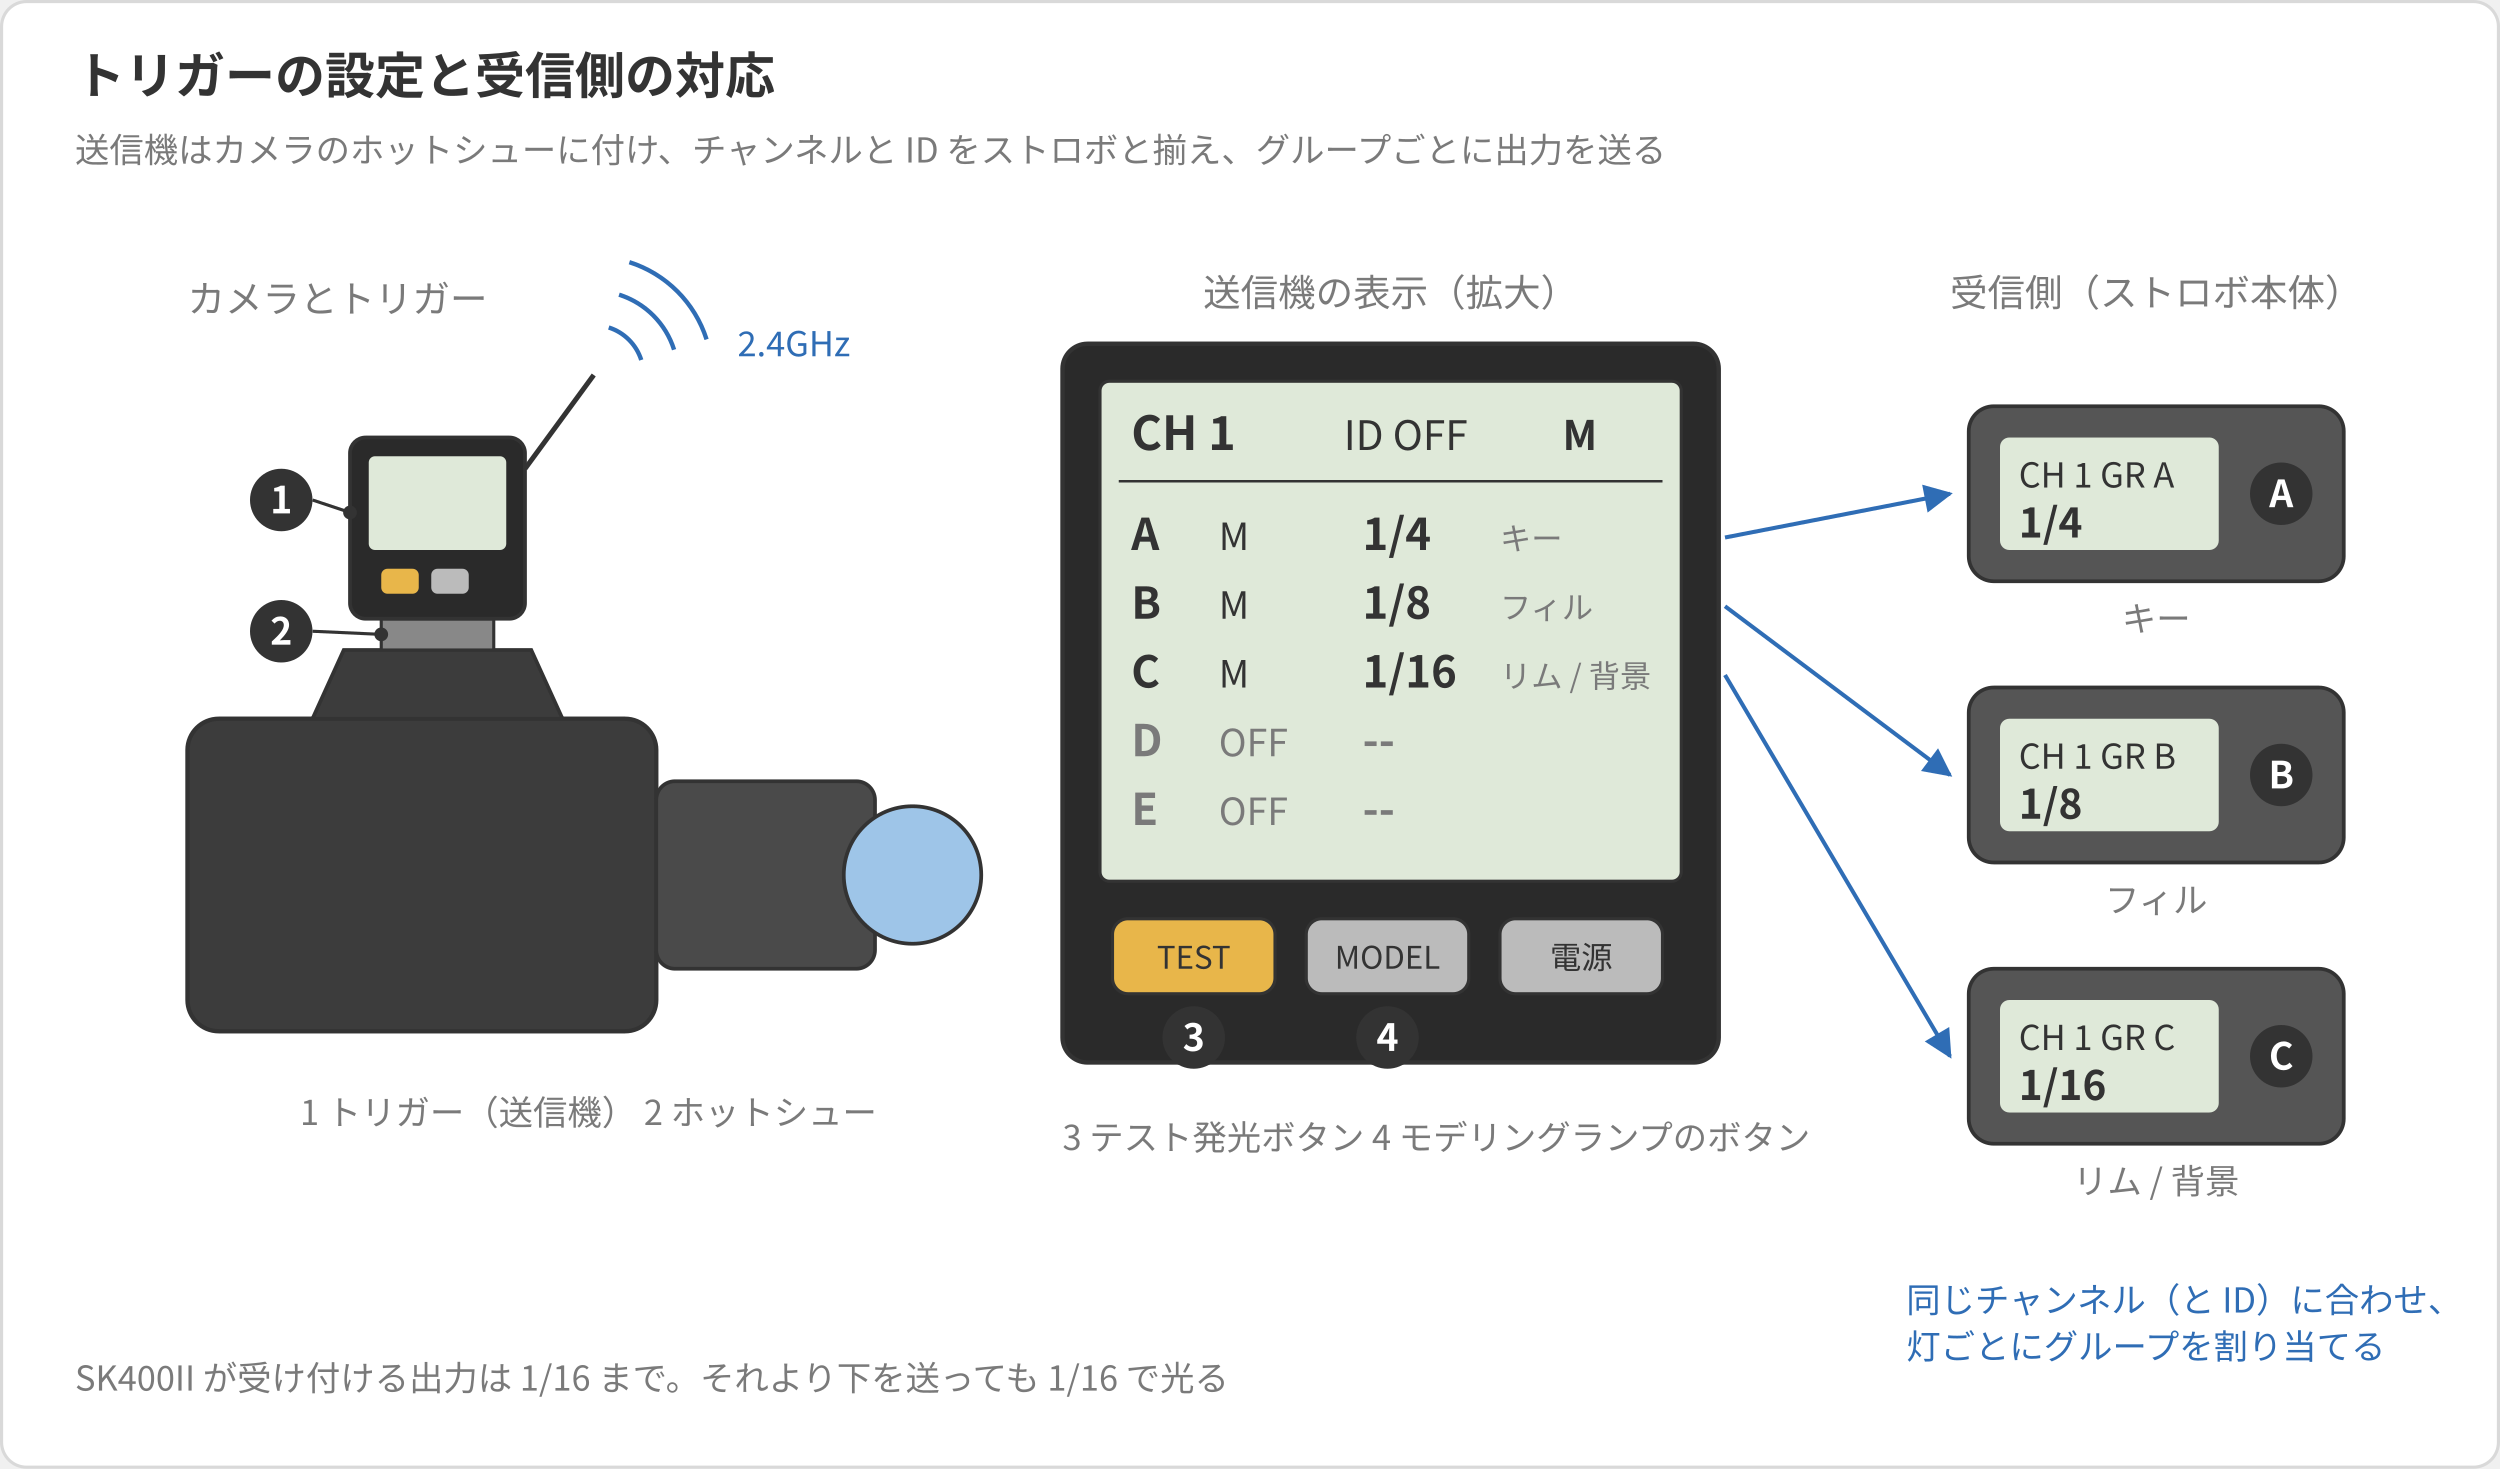
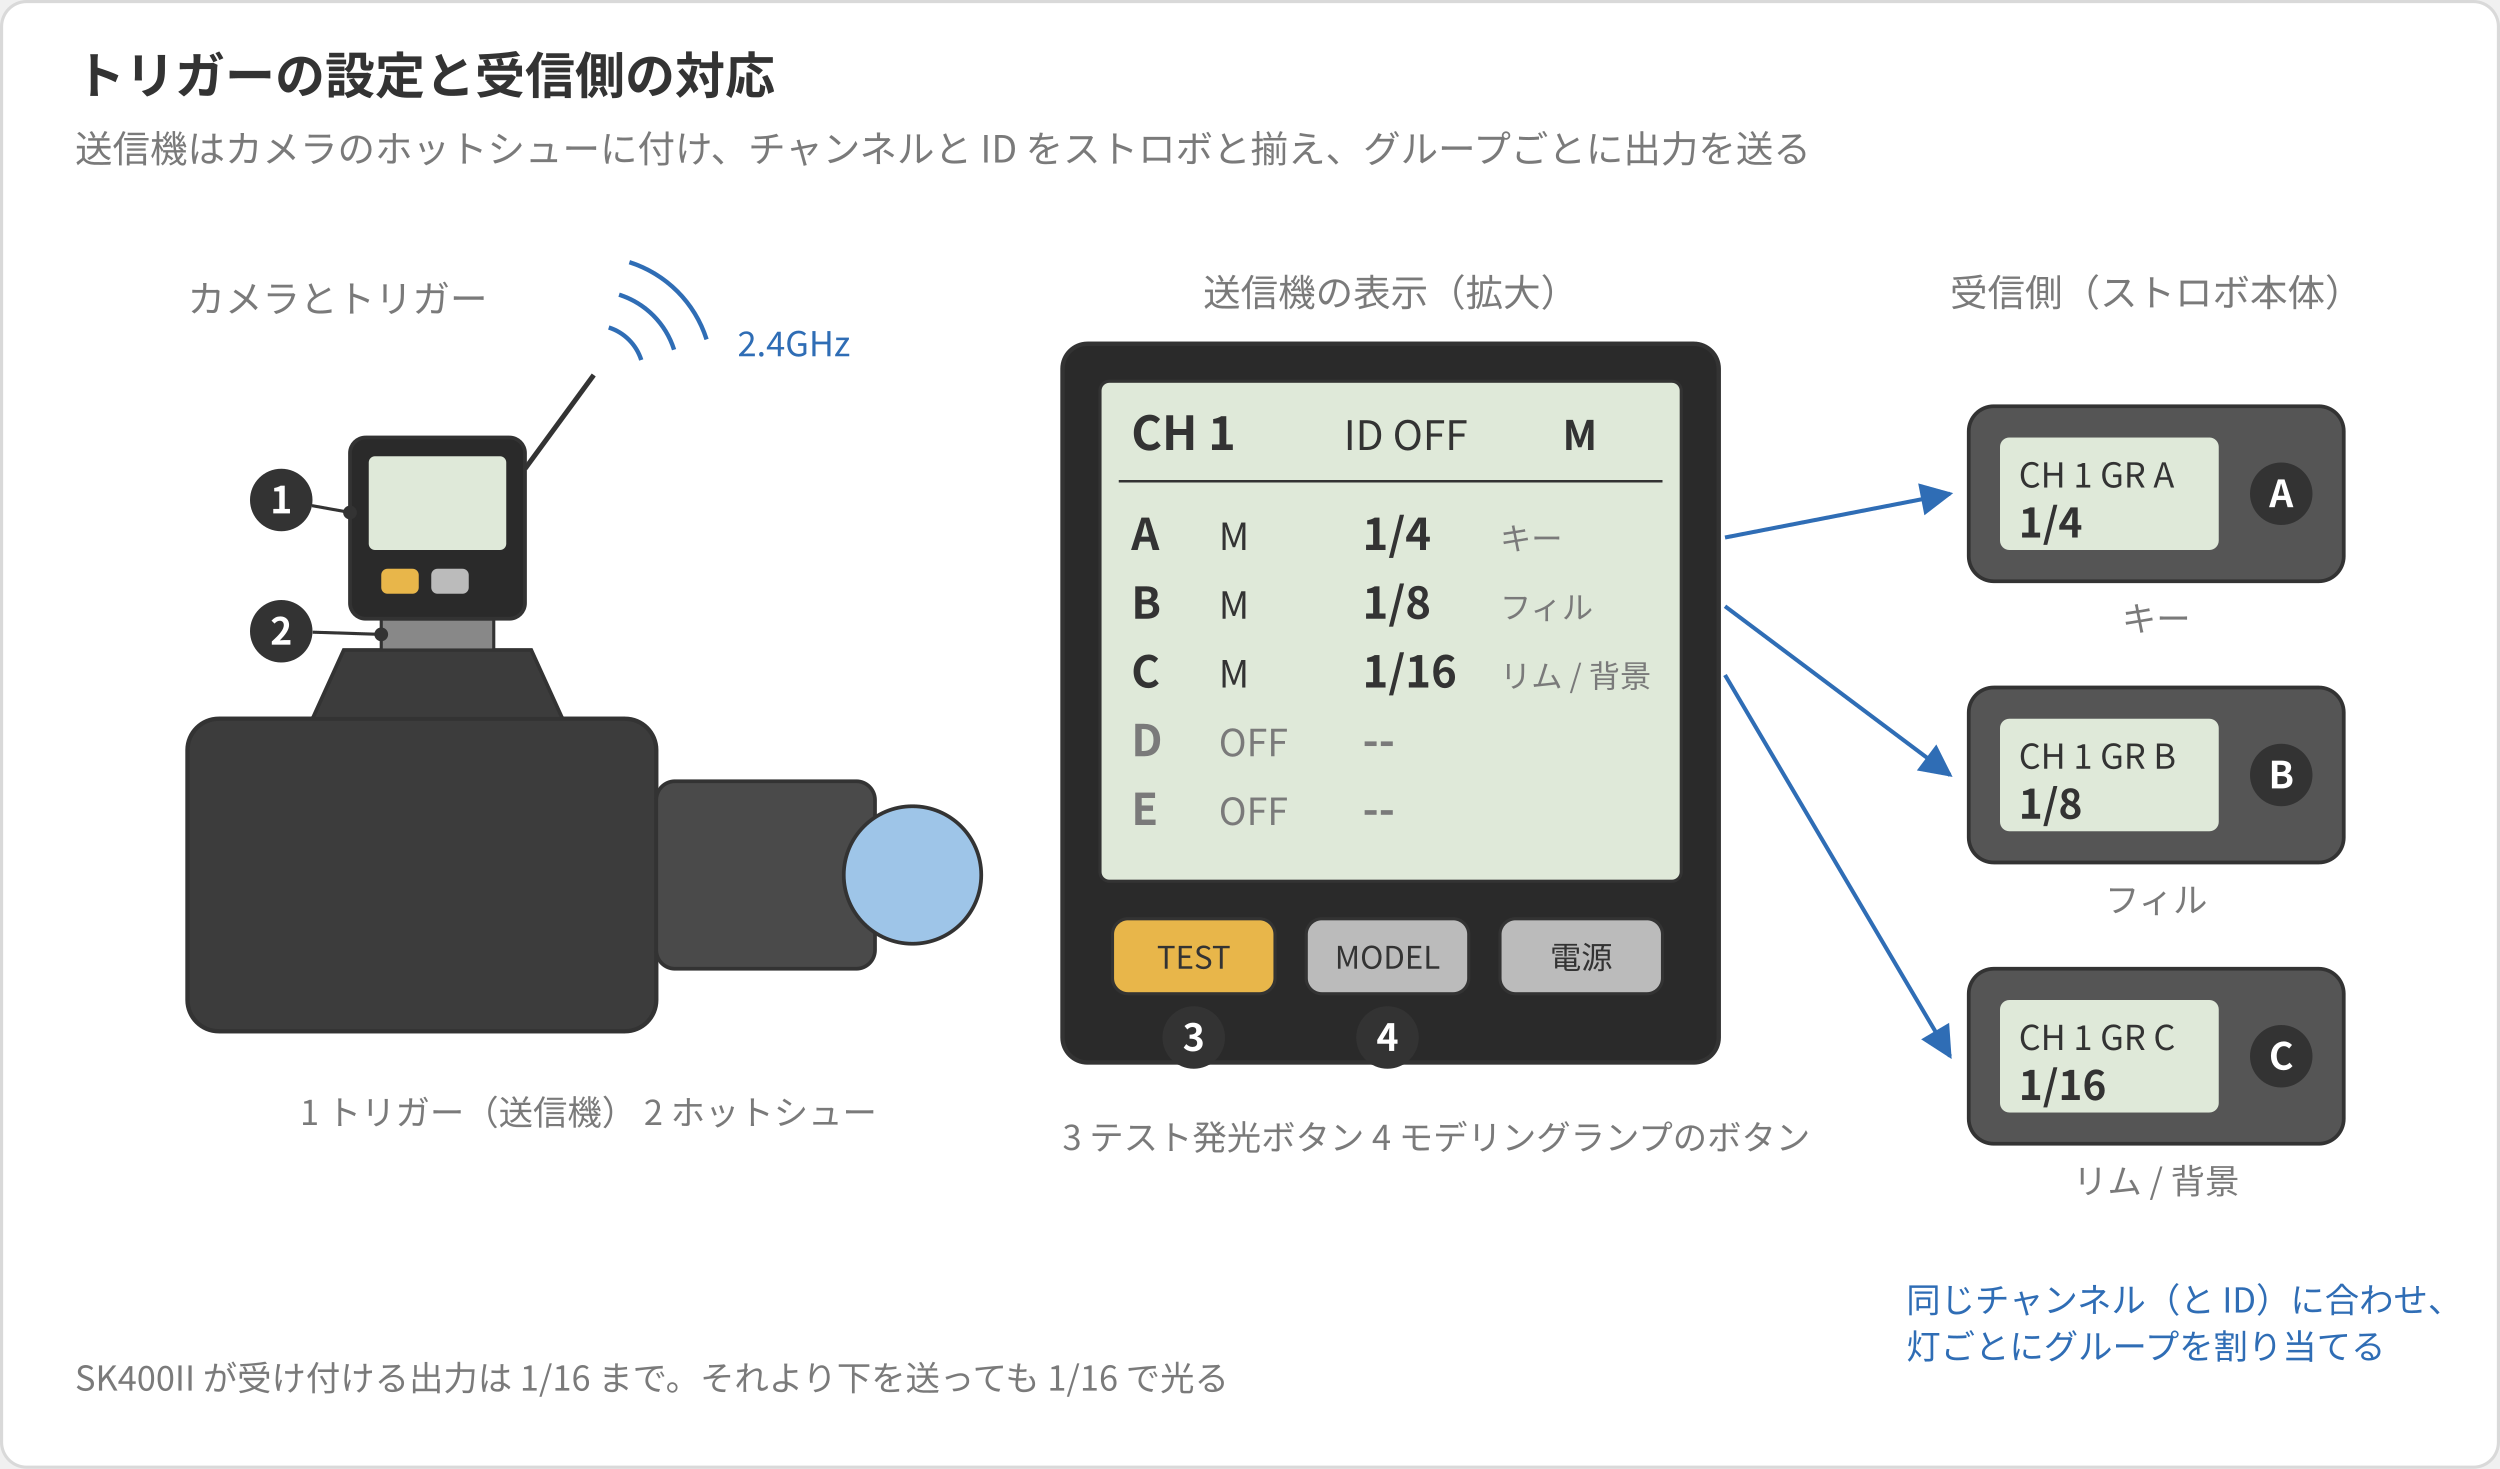
<svg xmlns="http://www.w3.org/2000/svg" viewBox="0 0 800 470" width="800" height="470" role="img" aria-label="トリガーの設定と受信側の対応">
  <defs>
-     <marker id="arrow" viewBox="0 0 10 10" refX="9" refY="5" markerWidth="7" markerHeight="7" orient="auto-start-reverse">
-       <path d="M0,0 L10,5 L0,10 Z" fill="#333333" />
-     </marker>
-     <marker id="arrow-muted" viewBox="0 0 10 10" refX="9" refY="5" markerWidth="7" markerHeight="7" orient="auto-start-reverse">
-       <path d="M0,0 L10,5 L0,10 Z" fill="#7a7a7a" />
-     </marker>
-     <marker id="arrow-blue" viewBox="0 0 10 10" refX="9" refY="5" markerWidth="7" markerHeight="7" orient="auto-start-reverse">
+     <filter id="blur" x="-30%" y="-30%" width="160%" height="160%">
+       <feGaussianBlur stdDeviation="4" />
+     </filter>
+     <marker id="arrow1" viewBox="0 0 10 10" refX="9" refY="5" markerWidth="8" markerHeight="8" orient="auto-start-reverse">
      <path d="M0,0 L10,5 L0,10 Z" fill="#2f6db5" />
-     </marker>
-     <marker id="arrow-light" viewBox="0 0 10 10" refX="9" refY="5" markerWidth="7" markerHeight="7" orient="auto-start-reverse">
-       <path d="M0,0 L10,5 L0,10 Z" fill="#f2a900" />
    </marker>
  </defs>
  <rect x="0.5" y="0.5" width="799" height="469" rx="8" fill="#ffffff" stroke="#d9d9d9" />
-   <text x="24" y="30" font-family="'Noto Sans JP','Noto Sans CJK JP','Hiragino Sans','Yu Gothic','Meiryo',sans-serif" font-size="16" font-weight="bold" fill="#333333">トリガーの設定と受信側の対応</text>
-   <text x="24.0" y="52.0" font-family="'Noto Sans JP','Noto Sans CJK JP','Hiragino Sans','Yu Gothic','Meiryo',sans-serif" font-size="11" text-anchor="start" fill="#7a7a7a" font-weight="normal">
+   <text x="24.0" y="30.0" font-family="'Noto Sans JP','Noto Sans CJK JP','Hiragino Sans','Yu Gothic','Meiryo',sans-serif" font-size="16" text-anchor="start" fill="#333333" font-weight="bold">
+     <tspan x="24.0" dy="0">トリガーの設定と受信側の対応</tspan>
+   </text>
+   <text x="24.0" y="52.0" font-family="'Noto Sans JP','Noto Sans CJK JP','Hiragino Sans','Yu Gothic','Meiryo',sans-serif" font-size="12" text-anchor="start" fill="#7a7a7a" font-weight="normal">
    <tspan x="24.0" dy="0">送信機はカメラのホットシューに付け、チャンネルと ID をストロボと揃え、グループごとに出力を送る</tspan>
  </text>
  <text x="60.0" y="100.0" font-family="'Noto Sans JP','Noto Sans CJK JP','Hiragino Sans','Yu Gothic','Meiryo',sans-serif" font-size="12" text-anchor="start" fill="#7a7a7a" font-weight="normal">
    <tspan x="60.0" dy="0">カメラとトリガー</tspan>
  </text>
-   <rect x="60" y="230" width="150" height="100" rx="10" fill="#3c3c3c" stroke="#333333" stroke-width="1.4" />
+   <rect x="60.0" y="230.0" width="150.0" height="100.0" rx="10" fill="#3c3c3c" stroke="#333333" stroke-width="1.4" />
  <path d="M100,230 L110,208 L170,208 L180,230 Z" fill="#3c3c3c" stroke="#333333" stroke-width="1.2" />
-   <rect x="210" y="250" width="70" height="60" rx="6" fill="#4a4a4a" stroke="#333333" stroke-width="1.2" />
-   <circle cx="292" cy="280" r="22" fill="#9ec5e8" stroke="#333333" stroke-width="1.2" />
-   <rect x="122" y="198" width="36" height="10" fill="#888" stroke="#333333" stroke-width="1" />
-   <rect x="112" y="140" width="56" height="58" rx="5" fill="#2a2a2a" stroke="#333333" stroke-width="1.2" />
-   <rect x="118" y="146" width="44" height="30" rx="2" fill="#dfe9d9" />
-   <rect x="122" y="182" width="12" height="8" rx="2" fill="#e8b64a" />
-   <rect x="138" y="182" width="12" height="8" rx="2" fill="#bbb" />
-   <line x1="168" y1="150" x2="190" y2="120" stroke="#333333" stroke-width="1.6" />
+   <rect x="210.0" y="250.0" width="70.0" height="60.0" rx="6" fill="#4a4a4a" stroke="#333333" stroke-width="1.2" />
+   <circle cx="292.0" cy="280.0" r="22" fill="#9ec5e8" stroke="#333333" stroke-width="1.2" />
+   <rect x="122.0" y="198.0" width="36.0" height="10.0" rx="0" fill="#888" stroke="#333333" stroke-width="1" />
+   <rect x="112.0" y="140.0" width="56.0" height="58.0" rx="5" fill="#2a2a2a" stroke="#333333" stroke-width="1.2" />
+   <rect x="118.0" y="146.0" width="44.0" height="30.0" rx="2" fill="#dfe9d9" stroke="none" stroke-width="0" />
+   <rect x="122.0" y="182.0" width="12.0" height="8.0" rx="2" fill="#e8b64a" stroke="none" stroke-width="0" />
+   <rect x="138.0" y="182.0" width="12.0" height="8.0" rx="2" fill="#bbb" stroke="none" stroke-width="0" />
+   <line x1="168.0" y1="150.0" x2="190.0" y2="120.0" stroke="#333333" stroke-width="1.6" />
+   <line x1="99.8" y1="161.8" x2="112.0" y2="164.0" stroke="#333333" stroke-width="1" />
+   <circle cx="112.0" cy="164.0" r="2.2" fill="#333333" />
  <circle cx="90.0" cy="160.0" r="10" fill="#333333" />
-   <text x="90.0" y="164.3" font-family="'Noto Sans JP','Noto Sans CJK JP','Hiragino Sans','Yu Gothic','Meiryo',sans-serif" font-size="12" text-anchor="middle" fill="#fff" font-weight="bold">
+   <text x="90.0" y="164.3" font-family="'Noto Sans JP','Noto Sans CJK JP','Hiragino Sans','Yu Gothic','Meiryo',sans-serif" font-size="12.0" text-anchor="middle" fill="#fff" font-weight="bold">
    <tspan x="90.0" dy="0">1</tspan>
  </text>
-   <line x1="100.0" y1="160.0" x2="112.0" y2="164.0" stroke="#333333" stroke-width="1" />
-   <circle cx="112.0" cy="164.0" r="2.2" fill="#333333" />
+   <line x1="100.0" y1="202.3" x2="122.0" y2="203.0" stroke="#333333" stroke-width="1" />
+   <circle cx="122.0" cy="203.0" r="2.2" fill="#333333" />
  <circle cx="90.0" cy="202.0" r="10" fill="#333333" />
-   <text x="90.0" y="206.3" font-family="'Noto Sans JP','Noto Sans CJK JP','Hiragino Sans','Yu Gothic','Meiryo',sans-serif" font-size="12" text-anchor="middle" fill="#fff" font-weight="bold">
+   <text x="90.0" y="206.3" font-family="'Noto Sans JP','Noto Sans CJK JP','Hiragino Sans','Yu Gothic','Meiryo',sans-serif" font-size="12.0" text-anchor="middle" fill="#fff" font-weight="bold">
    <tspan x="90.0" dy="0">2</tspan>
  </text>
-   <line x1="100.0" y1="202.0" x2="122.0" y2="203.0" stroke="#333333" stroke-width="1" />
-   <circle cx="122.0" cy="203.0" r="2.2" fill="#333333" />
  <text x="96.0" y="360.0" font-family="'Noto Sans JP','Noto Sans CJK JP','Hiragino Sans','Yu Gothic','Meiryo',sans-serif" font-size="11" text-anchor="start" fill="#7a7a7a" font-weight="normal">
    <tspan x="96.0" dy="0">1 トリガー（送信機）  2 ホットシュー</tspan>
  </text>
  <path d="M194.8,104.8 A16,16 0 0,1 205.2,115.2" fill="none" stroke="#2f6db5" stroke-width="1.4" />
  <path d="M198.1,94.3 A27,27 0 0,1 215.7,111.9" fill="none" stroke="#2f6db5" stroke-width="1.4" />
  <path d="M201.4,83.9 A38,38 0 0,1 226.1,108.6" fill="none" stroke="#2f6db5" stroke-width="1.4" />
  <text x="236.0" y="114.0" font-family="'Noto Sans JP','Noto Sans CJK JP','Hiragino Sans','Yu Gothic','Meiryo',sans-serif" font-size="11" text-anchor="start" fill="#2f6db5" font-weight="normal">
    <tspan x="236.0" dy="0">2.4GHz</tspan>
  </text>
  <text x="445.0" y="98.0" font-family="'Noto Sans JP','Noto Sans CJK JP','Hiragino Sans','Yu Gothic','Meiryo',sans-serif" font-size="12" text-anchor="middle" fill="#7a7a7a" font-weight="normal">
    <tspan x="445.0" dy="0">送信機の表示（拡大）</tspan>
  </text>
-   <rect x="340" y="110" width="210" height="230" rx="8" fill="#2a2a2a" stroke="#333333" stroke-width="1.4" />
-   <rect x="352" y="122" width="186" height="160" rx="3" fill="#dfe9d9" stroke="#333333" stroke-width="1" />
+   <rect x="340.0" y="110.0" width="210.0" height="230.0" rx="8" fill="#2a2a2a" stroke="#333333" stroke-width="1.4" />
+   <rect x="352.0" y="122.0" width="186.0" height="160.0" rx="3" fill="#dfe9d9" stroke="#333333" stroke-width="1" />
  <text x="362.0" y="144.0" font-family="'Noto Sans JP','Noto Sans CJK JP','Hiragino Sans','Yu Gothic','Meiryo',sans-serif" font-size="15" text-anchor="start" fill="#333333" font-weight="bold">
    <tspan x="362.0" dy="0">CH 1</tspan>
  </text>
  <text x="430.0" y="144.0" font-family="'Noto Sans JP','Noto Sans CJK JP','Hiragino Sans','Yu Gothic','Meiryo',sans-serif" font-size="13" text-anchor="start" fill="#333333" font-weight="normal">
    <tspan x="430.0" dy="0">ID OFF</tspan>
  </text>
  <text x="500.0" y="144.0" font-family="'Noto Sans JP','Noto Sans CJK JP','Hiragino Sans','Yu Gothic','Meiryo',sans-serif" font-size="13" text-anchor="start" fill="#333333" font-weight="bold">
    <tspan x="500.0" dy="0">M</tspan>
  </text>
-   <line x1="358" y1="154" x2="532" y2="154" stroke="#333333" stroke-width="0.8" />
+   <line x1="358.0" y1="154.0" x2="532.0" y2="154.0" stroke="#333333" stroke-width="0.8" />
  <text x="362.0" y="176.0" font-family="'Noto Sans JP','Noto Sans CJK JP','Hiragino Sans','Yu Gothic','Meiryo',sans-serif" font-size="14" text-anchor="start" fill="#333333" font-weight="bold">
    <tspan x="362.0" dy="0">A</tspan>
  </text>
  <text x="390.0" y="176.0" font-family="'Noto Sans JP','Noto Sans CJK JP','Hiragino Sans','Yu Gothic','Meiryo',sans-serif" font-size="12" text-anchor="start" fill="#333333" font-weight="normal">
    <tspan x="390.0" dy="0">M</tspan>
  </text>
  <text x="436.0" y="176.0" font-family="'Noto Sans JP','Noto Sans CJK JP','Hiragino Sans','Yu Gothic','Meiryo',sans-serif" font-size="14" text-anchor="start" fill="#333333" font-weight="bold">
    <tspan x="436.0" dy="0">1/4</tspan>
  </text>
  <text x="480.0" y="176.0" font-family="'Noto Sans JP','Noto Sans CJK JP','Hiragino Sans','Yu Gothic','Meiryo',sans-serif" font-size="10" text-anchor="start" fill="#7a7a7a" font-weight="normal">
    <tspan x="480.0" dy="0">キー</tspan>
  </text>
  <text x="362.0" y="198.0" font-family="'Noto Sans JP','Noto Sans CJK JP','Hiragino Sans','Yu Gothic','Meiryo',sans-serif" font-size="14" text-anchor="start" fill="#333333" font-weight="bold">
    <tspan x="362.0" dy="0">B</tspan>
  </text>
  <text x="390.0" y="198.0" font-family="'Noto Sans JP','Noto Sans CJK JP','Hiragino Sans','Yu Gothic','Meiryo',sans-serif" font-size="12" text-anchor="start" fill="#333333" font-weight="normal">
    <tspan x="390.0" dy="0">M</tspan>
  </text>
  <text x="436.0" y="198.0" font-family="'Noto Sans JP','Noto Sans CJK JP','Hiragino Sans','Yu Gothic','Meiryo',sans-serif" font-size="14" text-anchor="start" fill="#333333" font-weight="bold">
    <tspan x="436.0" dy="0">1/8</tspan>
  </text>
  <text x="480.0" y="198.0" font-family="'Noto Sans JP','Noto Sans CJK JP','Hiragino Sans','Yu Gothic','Meiryo',sans-serif" font-size="10" text-anchor="start" fill="#7a7a7a" font-weight="normal">
    <tspan x="480.0" dy="0">フィル</tspan>
  </text>
  <text x="362.0" y="220.0" font-family="'Noto Sans JP','Noto Sans CJK JP','Hiragino Sans','Yu Gothic','Meiryo',sans-serif" font-size="14" text-anchor="start" fill="#333333" font-weight="bold">
    <tspan x="362.0" dy="0">C</tspan>
  </text>
  <text x="390.0" y="220.0" font-family="'Noto Sans JP','Noto Sans CJK JP','Hiragino Sans','Yu Gothic','Meiryo',sans-serif" font-size="12" text-anchor="start" fill="#333333" font-weight="normal">
    <tspan x="390.0" dy="0">M</tspan>
  </text>
  <text x="436.0" y="220.0" font-family="'Noto Sans JP','Noto Sans CJK JP','Hiragino Sans','Yu Gothic','Meiryo',sans-serif" font-size="14" text-anchor="start" fill="#333333" font-weight="bold">
    <tspan x="436.0" dy="0">1/16</tspan>
  </text>
  <text x="480.0" y="220.0" font-family="'Noto Sans JP','Noto Sans CJK JP','Hiragino Sans','Yu Gothic','Meiryo',sans-serif" font-size="10" text-anchor="start" fill="#7a7a7a" font-weight="normal">
    <tspan x="480.0" dy="0">リム / 背景</tspan>
  </text>
  <text x="362.0" y="242.0" font-family="'Noto Sans JP','Noto Sans CJK JP','Hiragino Sans','Yu Gothic','Meiryo',sans-serif" font-size="14" text-anchor="start" fill="#7a7a7a" font-weight="bold">
    <tspan x="362.0" dy="0">D</tspan>
  </text>
  <text x="390.0" y="242.0" font-family="'Noto Sans JP','Noto Sans CJK JP','Hiragino Sans','Yu Gothic','Meiryo',sans-serif" font-size="12" text-anchor="start" fill="#7a7a7a" font-weight="normal">
    <tspan x="390.0" dy="0">OFF</tspan>
  </text>
  <text x="436.0" y="242.0" font-family="'Noto Sans JP','Noto Sans CJK JP','Hiragino Sans','Yu Gothic','Meiryo',sans-serif" font-size="14" text-anchor="start" fill="#7a7a7a" font-weight="bold">
    <tspan x="436.0" dy="0">--</tspan>
  </text>
  <text x="480.0" y="242.0" font-family="'Noto Sans JP','Noto Sans CJK JP','Hiragino Sans','Yu Gothic','Meiryo',sans-serif" font-size="10" text-anchor="start" fill="#7a7a7a" font-weight="normal">
    <tspan x="480.0" dy="0" />
  </text>
  <text x="362.0" y="264.0" font-family="'Noto Sans JP','Noto Sans CJK JP','Hiragino Sans','Yu Gothic','Meiryo',sans-serif" font-size="14" text-anchor="start" fill="#7a7a7a" font-weight="bold">
    <tspan x="362.0" dy="0">E</tspan>
  </text>
  <text x="390.0" y="264.0" font-family="'Noto Sans JP','Noto Sans CJK JP','Hiragino Sans','Yu Gothic','Meiryo',sans-serif" font-size="12" text-anchor="start" fill="#7a7a7a" font-weight="normal">
    <tspan x="390.0" dy="0">OFF</tspan>
  </text>
  <text x="436.0" y="264.0" font-family="'Noto Sans JP','Noto Sans CJK JP','Hiragino Sans','Yu Gothic','Meiryo',sans-serif" font-size="14" text-anchor="start" fill="#7a7a7a" font-weight="bold">
    <tspan x="436.0" dy="0">--</tspan>
  </text>
  <text x="480.0" y="264.0" font-family="'Noto Sans JP','Noto Sans CJK JP','Hiragino Sans','Yu Gothic','Meiryo',sans-serif" font-size="10" text-anchor="start" fill="#7a7a7a" font-weight="normal">
    <tspan x="480.0" dy="0" />
  </text>
-   <rect x="356" y="294" width="52" height="24" rx="5" fill="#e8b64a" stroke="#333333" stroke-width="1" />
+   <rect x="356.0" y="294.0" width="52.0" height="24.0" rx="5" fill="#e8b64a" stroke="#333333" stroke-width="1" />
  <text x="382.0" y="310.0" font-family="'Noto Sans JP','Noto Sans CJK JP','Hiragino Sans','Yu Gothic','Meiryo',sans-serif" font-size="10" text-anchor="middle" fill="#333333" font-weight="normal">
    <tspan x="382.0" dy="0">TEST</tspan>
  </text>
-   <rect x="418" y="294" width="52" height="24" rx="5" fill="#bbb" stroke="#333333" stroke-width="1" />
+   <rect x="418.0" y="294.0" width="52.0" height="24.0" rx="5" fill="#bbb" stroke="#333333" stroke-width="1" />
  <text x="444.0" y="310.0" font-family="'Noto Sans JP','Noto Sans CJK JP','Hiragino Sans','Yu Gothic','Meiryo',sans-serif" font-size="10" text-anchor="middle" fill="#333333" font-weight="normal">
    <tspan x="444.0" dy="0">MODEL</tspan>
  </text>
-   <rect x="480" y="294" width="52" height="24" rx="5" fill="#bbb" stroke="#333333" stroke-width="1" />
+   <rect x="480.0" y="294.0" width="52.0" height="24.0" rx="5" fill="#bbb" stroke="#333333" stroke-width="1" />
  <text x="506.0" y="310.0" font-family="'Noto Sans JP','Noto Sans CJK JP','Hiragino Sans','Yu Gothic','Meiryo',sans-serif" font-size="10" text-anchor="middle" fill="#333333" font-weight="normal">
    <tspan x="506.0" dy="0">電源</tspan>
  </text>
  <text x="340.0" y="368.0" font-family="'Noto Sans JP','Noto Sans CJK JP','Hiragino Sans','Yu Gothic','Meiryo',sans-serif" font-size="11" text-anchor="start" fill="#7a7a7a" font-weight="normal">
    <tspan x="340.0" dy="0">3 テスト発光ボタン  4 モデリングランプのボタン</tspan>
  </text>
  <circle cx="382.0" cy="332.0" r="10" fill="#333333" />
-   <text x="382.0" y="336.3" font-family="'Noto Sans JP','Noto Sans CJK JP','Hiragino Sans','Yu Gothic','Meiryo',sans-serif" font-size="12" text-anchor="middle" fill="#fff" font-weight="bold">
+   <text x="382.0" y="336.3" font-family="'Noto Sans JP','Noto Sans CJK JP','Hiragino Sans','Yu Gothic','Meiryo',sans-serif" font-size="12.0" text-anchor="middle" fill="#fff" font-weight="bold">
    <tspan x="382.0" dy="0">3</tspan>
  </text>
  <circle cx="444.0" cy="332.0" r="10" fill="#333333" />
-   <text x="444.0" y="336.3" font-family="'Noto Sans JP','Noto Sans CJK JP','Hiragino Sans','Yu Gothic','Meiryo',sans-serif" font-size="12" text-anchor="middle" fill="#fff" font-weight="bold">
+   <text x="444.0" y="336.3" font-family="'Noto Sans JP','Noto Sans CJK JP','Hiragino Sans','Yu Gothic','Meiryo',sans-serif" font-size="12.0" text-anchor="middle" fill="#fff" font-weight="bold">
    <tspan x="444.0" dy="0">4</tspan>
  </text>
  <text x="690.0" y="98.0" font-family="'Noto Sans JP','Noto Sans CJK JP','Hiragino Sans','Yu Gothic','Meiryo',sans-serif" font-size="12" text-anchor="middle" fill="#7a7a7a" font-weight="normal">
    <tspan x="690.0" dy="0">受信側（ストロボ本体）</tspan>
  </text>
-   <rect x="630" y="130" width="120" height="56" rx="8" fill="#555555" stroke="#333333" stroke-width="1.2" />
-   <rect x="640" y="140" width="70" height="36" rx="3" fill="#dfe9d9" />
+   <rect x="630.0" y="130.0" width="120.0" height="56.0" rx="8" fill="#555555" stroke="#333333" stroke-width="1.2" />
+   <rect x="640.0" y="140.0" width="70.0" height="36.0" rx="3" fill="#dfe9d9" stroke="none" stroke-width="0" />
  <text x="646.0" y="156.0" font-family="'Noto Sans JP','Noto Sans CJK JP','Hiragino Sans','Yu Gothic','Meiryo',sans-serif" font-size="11" text-anchor="start" fill="#333333" font-weight="normal">
    <tspan x="646.0" dy="0">CH 1  GR A</tspan>
  </text>
  <text x="646.0" y="172.0" font-family="'Noto Sans JP','Noto Sans CJK JP','Hiragino Sans','Yu Gothic','Meiryo',sans-serif" font-size="13" text-anchor="start" fill="#333333" font-weight="bold">
    <tspan x="646.0" dy="0">1/4</tspan>
  </text>
-   <circle cx="730" cy="158" r="10" fill="#333333" />
-   <text x="730.0" y="162.3" font-family="'Noto Sans JP','Noto Sans CJK JP','Hiragino Sans','Yu Gothic','Meiryo',sans-serif" font-size="12" text-anchor="middle" fill="#fff" font-weight="bold">
+   <circle cx="730.0" cy="158.0" r="10" fill="#333333" />
+   <text x="730.0" y="162.3" font-family="'Noto Sans JP','Noto Sans CJK JP','Hiragino Sans','Yu Gothic','Meiryo',sans-serif" font-size="12.0" text-anchor="middle" fill="#fff" font-weight="bold">
    <tspan x="730.0" dy="0">A</tspan>
  </text>
  <text x="690.0" y="202.0" font-family="'Noto Sans JP','Noto Sans CJK JP','Hiragino Sans','Yu Gothic','Meiryo',sans-serif" font-size="11" text-anchor="middle" fill="#7a7a7a" font-weight="normal">
    <tspan x="690.0" dy="0">キー</tspan>
  </text>
-   <line x1="552.0" y1="172.0" x2="624.0" y2="158.0" stroke="#2f6db5" stroke-width="1.3" marker-end="url(#arrow-blue)" />
-   <rect x="630" y="220" width="120" height="56" rx="8" fill="#555555" stroke="#333333" stroke-width="1.2" />
-   <rect x="640" y="230" width="70" height="36" rx="3" fill="#dfe9d9" />
+   <line x1="552.0" y1="172.0" x2="624.0" y2="158.0" stroke="#2f6db5" stroke-width="1.3" marker-end="url(#arrow1)" />
+   <rect x="630.0" y="220.0" width="120.0" height="56.0" rx="8" fill="#555555" stroke="#333333" stroke-width="1.2" />
+   <rect x="640.0" y="230.0" width="70.0" height="36.0" rx="3" fill="#dfe9d9" stroke="none" stroke-width="0" />
  <text x="646.0" y="246.0" font-family="'Noto Sans JP','Noto Sans CJK JP','Hiragino Sans','Yu Gothic','Meiryo',sans-serif" font-size="11" text-anchor="start" fill="#333333" font-weight="normal">
    <tspan x="646.0" dy="0">CH 1  GR B</tspan>
  </text>
  <text x="646.0" y="262.0" font-family="'Noto Sans JP','Noto Sans CJK JP','Hiragino Sans','Yu Gothic','Meiryo',sans-serif" font-size="13" text-anchor="start" fill="#333333" font-weight="bold">
    <tspan x="646.0" dy="0">1/8</tspan>
  </text>
-   <circle cx="730" cy="248" r="10" fill="#333333" />
-   <text x="730.0" y="252.3" font-family="'Noto Sans JP','Noto Sans CJK JP','Hiragino Sans','Yu Gothic','Meiryo',sans-serif" font-size="12" text-anchor="middle" fill="#fff" font-weight="bold">
+   <circle cx="730.0" cy="248.0" r="10" fill="#333333" />
+   <text x="730.0" y="252.3" font-family="'Noto Sans JP','Noto Sans CJK JP','Hiragino Sans','Yu Gothic','Meiryo',sans-serif" font-size="12.0" text-anchor="middle" fill="#fff" font-weight="bold">
    <tspan x="730.0" dy="0">B</tspan>
  </text>
  <text x="690.0" y="292.0" font-family="'Noto Sans JP','Noto Sans CJK JP','Hiragino Sans','Yu Gothic','Meiryo',sans-serif" font-size="11" text-anchor="middle" fill="#7a7a7a" font-weight="normal">
    <tspan x="690.0" dy="0">フィル</tspan>
  </text>
-   <line x1="552.0" y1="194.0" x2="624.0" y2="248.0" stroke="#2f6db5" stroke-width="1.3" marker-end="url(#arrow-blue)" />
-   <rect x="630" y="310" width="120" height="56" rx="8" fill="#555555" stroke="#333333" stroke-width="1.2" />
-   <rect x="640" y="320" width="70" height="36" rx="3" fill="#dfe9d9" />
+   <line x1="552.0" y1="194.0" x2="624.0" y2="248.0" stroke="#2f6db5" stroke-width="1.3" marker-end="url(#arrow1)" />
+   <rect x="630.0" y="310.0" width="120.0" height="56.0" rx="8" fill="#555555" stroke="#333333" stroke-width="1.2" />
+   <rect x="640.0" y="320.0" width="70.0" height="36.0" rx="3" fill="#dfe9d9" stroke="none" stroke-width="0" />
  <text x="646.0" y="336.0" font-family="'Noto Sans JP','Noto Sans CJK JP','Hiragino Sans','Yu Gothic','Meiryo',sans-serif" font-size="11" text-anchor="start" fill="#333333" font-weight="normal">
    <tspan x="646.0" dy="0">CH 1  GR C</tspan>
  </text>
  <text x="646.0" y="352.0" font-family="'Noto Sans JP','Noto Sans CJK JP','Hiragino Sans','Yu Gothic','Meiryo',sans-serif" font-size="13" text-anchor="start" fill="#333333" font-weight="bold">
    <tspan x="646.0" dy="0">1/16</tspan>
  </text>
-   <circle cx="730" cy="338" r="10" fill="#333333" />
-   <text x="730.0" y="342.3" font-family="'Noto Sans JP','Noto Sans CJK JP','Hiragino Sans','Yu Gothic','Meiryo',sans-serif" font-size="12" text-anchor="middle" fill="#fff" font-weight="bold">
+   <circle cx="730.0" cy="338.0" r="10" fill="#333333" />
+   <text x="730.0" y="342.3" font-family="'Noto Sans JP','Noto Sans CJK JP','Hiragino Sans','Yu Gothic','Meiryo',sans-serif" font-size="12.0" text-anchor="middle" fill="#fff" font-weight="bold">
    <tspan x="730.0" dy="0">C</tspan>
  </text>
  <text x="690.0" y="382.0" font-family="'Noto Sans JP','Noto Sans CJK JP','Hiragino Sans','Yu Gothic','Meiryo',sans-serif" font-size="11" text-anchor="middle" fill="#7a7a7a" font-weight="normal">
    <tspan x="690.0" dy="0">リム / 背景</tspan>
  </text>
-   <line x1="552.0" y1="216.0" x2="624.0" y2="338.0" stroke="#2f6db5" stroke-width="1.3" marker-end="url(#arrow-blue)" />
+   <line x1="552.0" y1="216.0" x2="624.0" y2="338.0" stroke="#2f6db5" stroke-width="1.3" marker-end="url(#arrow1)" />
  <text x="610.0" y="420.0" font-family="'Noto Sans JP','Noto Sans CJK JP','Hiragino Sans','Yu Gothic','Meiryo',sans-serif" font-size="11" text-anchor="start" fill="#2f6db5" font-weight="normal">
    <tspan x="610.0" dy="0">同じチャンネル（と ID）に合わせ、</tspan>
    <tspan x="610.0" dy="14.9">灯ごとにグループを割り当てる</tspan>
  </text>
  <text x="24.0" y="445.0" font-family="'Noto Sans JP','Noto Sans CJK JP','Hiragino Sans','Yu Gothic','Meiryo',sans-serif" font-size="11" text-anchor="start" fill="#7a7a7a" font-weight="normal">
    <tspan x="24.0" dy="0">SK400II が受け付ける出力は 1/16 まで。それより下を送っても 1/16 で光る</tspan>
  </text>
</svg>
